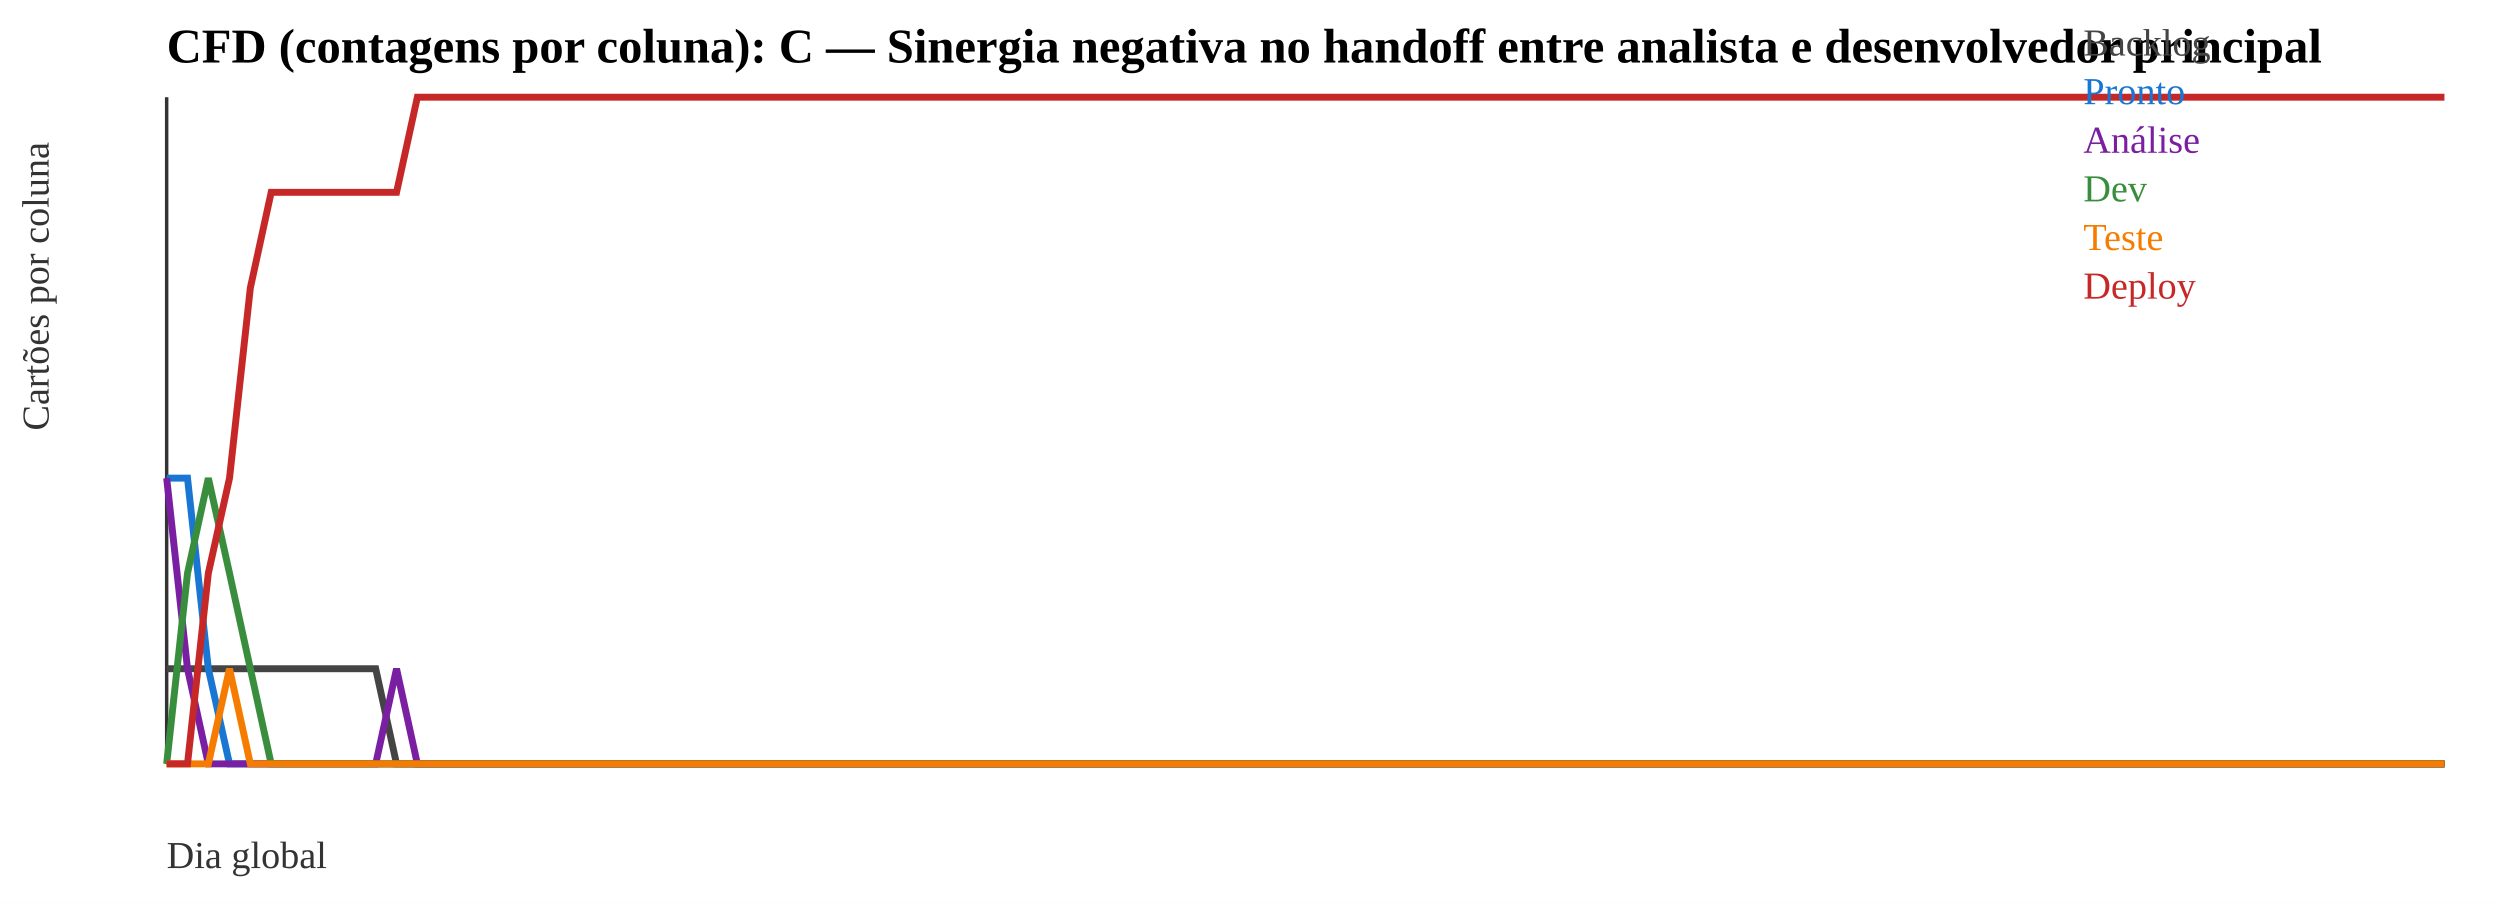
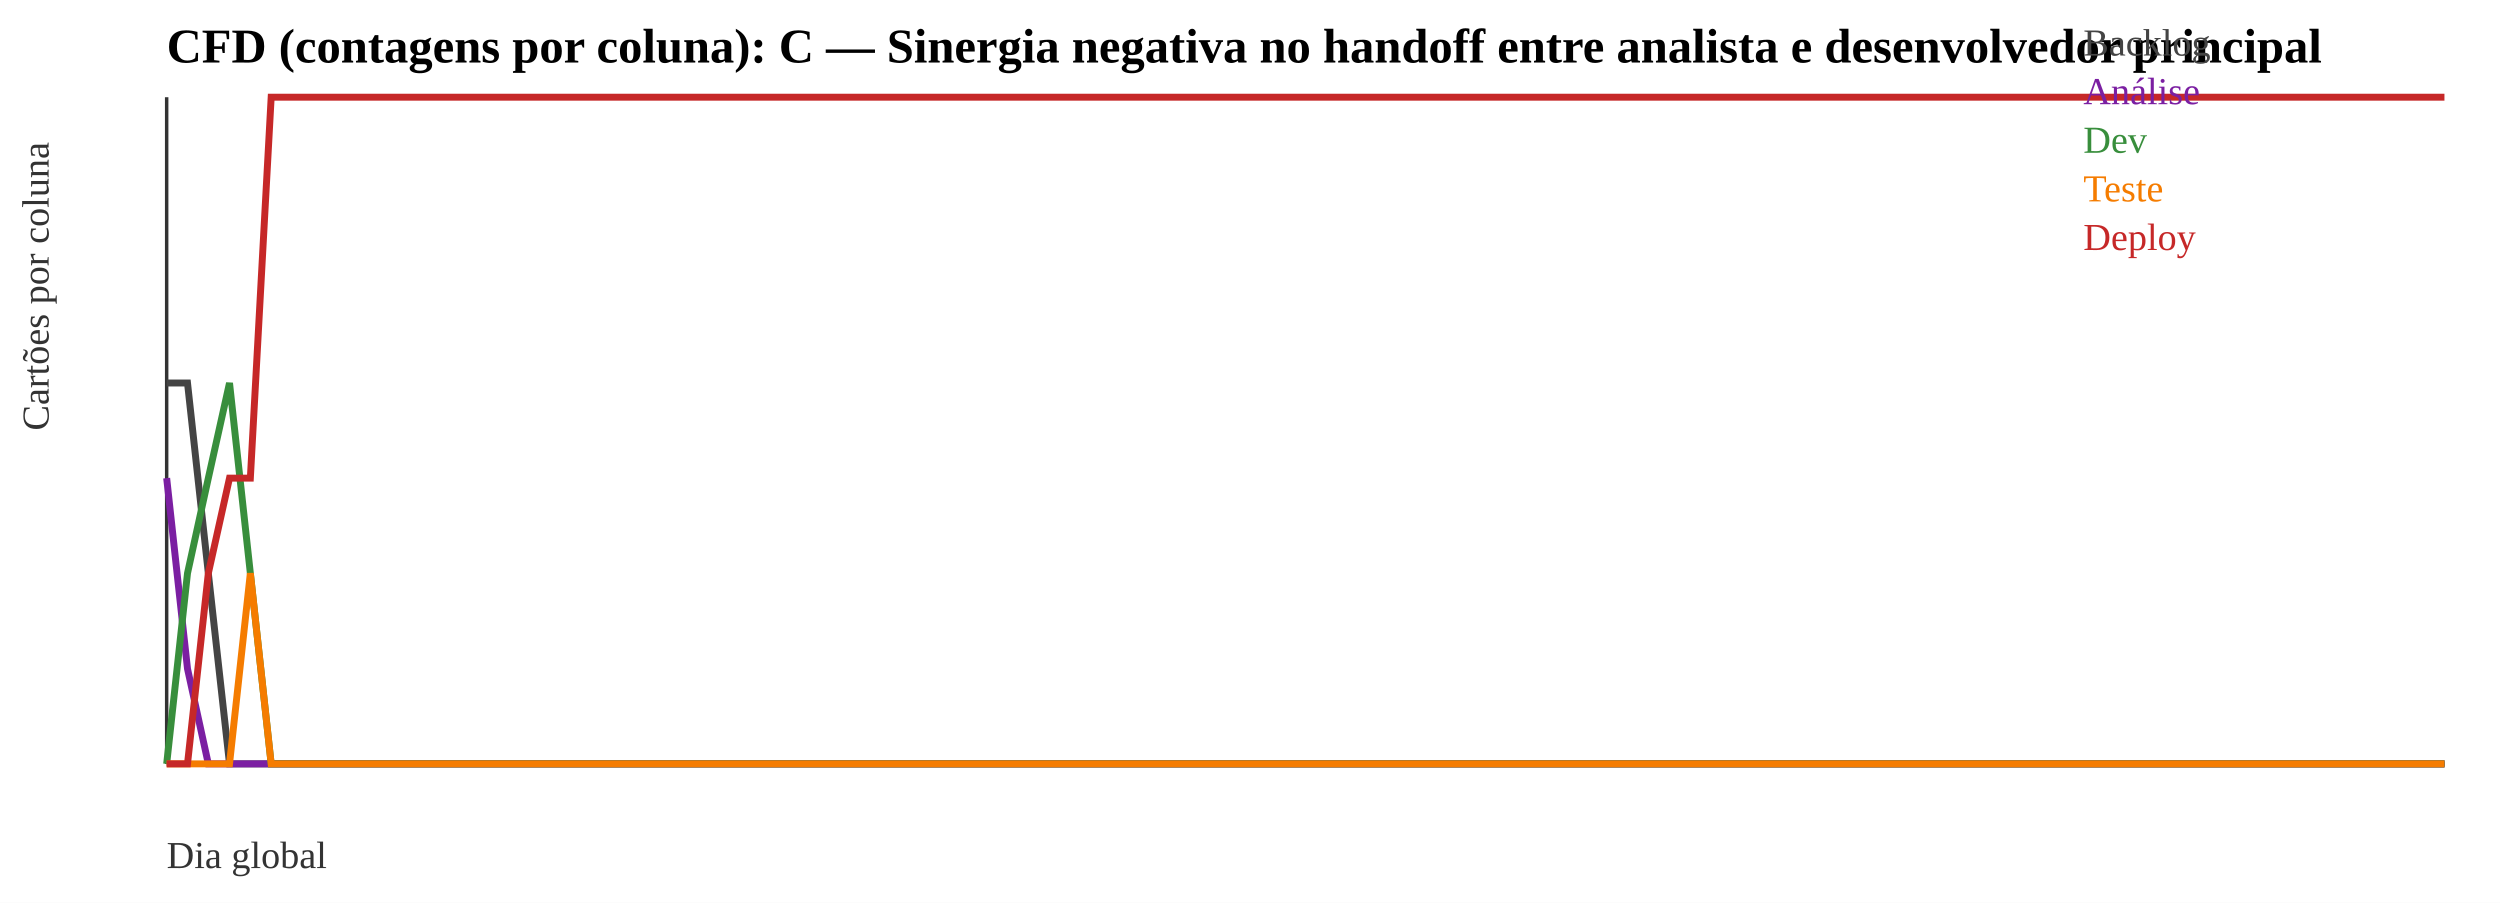
<svg xmlns="http://www.w3.org/2000/svg" width="720" height="260" viewBox="0 0 720 260">
  <rect width="100%" height="100%" fill="#ffffff" />
  <text x="48" y="18" font-size="14" font-weight="bold">CFD (contagens por coluna): C — Sinergia negativa no handoff entre analista e desenvolvedor principal</text>
  <line x1="48" y1="220" x2="704" y2="220" stroke="#333" />
  <line x1="48" y1="28" x2="48" y2="220" stroke="#333" />
-   <polyline fill="none" stroke="#444" stroke-width="2" points="48.0,192.6 54.0,192.6 60.0,192.6 66.1,192.6 72.1,192.6 78.1,192.6 84.1,192.6 90.1,192.6 96.1,192.6 102.2,192.6 108.2,192.6 114.2,220.0 120.2,220.0 126.2,220.0 132.3,220.0 138.3,220.0 144.3,220.0 150.3,220.0 156.3,220.0 162.3,220.0 168.4,220.0 174.4,220.0 180.4,220.0 186.4,220.0 192.4,220.0 198.5,220.0 204.5,220.0 210.5,220.0 216.5,220.0 222.5,220.0 228.6,220.0 234.6,220.0 240.6,220.0 246.6,220.0 252.6,220.0 258.6,220.0 264.7,220.0 270.7,220.0 276.7,220.0 282.7,220.0 288.7,220.0 294.8,220.0 300.8,220.0 306.8,220.0 312.8,220.0 318.8,220.0 324.8,220.0 330.9,220.0 336.9,220.0 342.9,220.0 348.9,220.0 354.9,220.0 361.0,220.0 367.0,220.0 373.0,220.0 379.0,220.0 385.0,220.0 391.0,220.0 397.1,220.0 403.1,220.0 409.1,220.0 415.1,220.0 421.1,220.0 427.2,220.0 433.2,220.0 439.2,220.0 445.2,220.0 451.2,220.0 457.2,220.0 463.3,220.0 469.3,220.0 475.3,220.0 481.3,220.0 487.3,220.0 493.4,220.0 499.4,220.0 505.4,220.0 511.4,220.0 517.4,220.0 523.4,220.0 529.5,220.0 535.5,220.0 541.5,220.0 547.5,220.0 553.5,220.0 559.6,220.0 565.6,220.0 571.6,220.0 577.6,220.0 583.6,220.0 589.7,220.0 595.7,220.0 601.7,220.0 607.7,220.0 613.7,220.0 619.7,220.0 625.8,220.0 631.8,220.0 637.8,220.0 643.8,220.0 649.8,220.0 655.9,220.0 661.9,220.0 667.9,220.0 673.9,220.0 679.9,220.0 685.9,220.0 692.0,220.0 698.0,220.0 704.0,220.0" />
-   <polyline fill="none" stroke="#1976d2" stroke-width="2" points="48.0,137.7 54.0,137.7 60.0,192.6 66.1,220.0 72.1,220.0 78.1,220.0 84.1,220.0 90.1,220.0 96.1,220.0 102.2,220.0 108.2,220.0 114.2,220.0 120.2,220.0 126.2,220.0 132.3,220.0 138.3,220.0 144.3,220.0 150.3,220.0 156.3,220.0 162.3,220.0 168.4,220.0 174.4,220.0 180.4,220.0 186.4,220.0 192.4,220.0 198.5,220.0 204.5,220.0 210.5,220.0 216.5,220.0 222.5,220.0 228.6,220.0 234.6,220.0 240.6,220.0 246.6,220.0 252.6,220.0 258.6,220.0 264.7,220.0 270.7,220.0 276.7,220.0 282.7,220.0 288.7,220.0 294.8,220.0 300.8,220.0 306.8,220.0 312.8,220.0 318.8,220.0 324.8,220.0 330.9,220.0 336.9,220.0 342.9,220.0 348.9,220.0 354.9,220.0 361.0,220.0 367.0,220.0 373.0,220.0 379.0,220.0 385.0,220.0 391.0,220.0 397.1,220.0 403.1,220.0 409.1,220.0 415.1,220.0 421.1,220.0 427.2,220.0 433.2,220.0 439.2,220.0 445.2,220.0 451.2,220.0 457.2,220.0 463.3,220.0 469.3,220.0 475.3,220.0 481.3,220.0 487.3,220.0 493.4,220.0 499.4,220.0 505.4,220.0 511.4,220.0 517.4,220.0 523.4,220.0 529.5,220.0 535.5,220.0 541.5,220.0 547.5,220.0 553.5,220.0 559.6,220.0 565.6,220.0 571.6,220.0 577.6,220.0 583.6,220.0 589.7,220.0 595.7,220.0 601.7,220.0 607.7,220.0 613.7,220.0 619.7,220.0 625.8,220.0 631.8,220.0 637.8,220.0 643.8,220.0 649.8,220.0 655.9,220.0 661.9,220.0 667.9,220.0 673.9,220.0 679.9,220.0 685.9,220.0 692.0,220.0 698.0,220.0 704.0,220.0" />
-   <polyline fill="none" stroke="#7b1fa2" stroke-width="2" points="48.0,137.7 54.0,192.6 60.0,220.0 66.1,220.0 72.1,220.0 78.1,220.0 84.1,220.0 90.1,220.0 96.1,220.0 102.2,220.0 108.2,220.0 114.2,192.6 120.2,220.0 126.2,220.0 132.3,220.0 138.3,220.0 144.3,220.0 150.3,220.0 156.3,220.0 162.3,220.0 168.4,220.0 174.4,220.0 180.4,220.0 186.4,220.0 192.4,220.0 198.5,220.0 204.5,220.0 210.5,220.0 216.5,220.0 222.5,220.0 228.6,220.0 234.6,220.0 240.6,220.0 246.6,220.0 252.6,220.0 258.6,220.0 264.7,220.0 270.7,220.0 276.7,220.0 282.7,220.0 288.7,220.0 294.8,220.0 300.8,220.0 306.8,220.0 312.8,220.0 318.8,220.0 324.8,220.0 330.9,220.0 336.9,220.0 342.9,220.0 348.9,220.0 354.9,220.0 361.0,220.0 367.0,220.0 373.0,220.0 379.0,220.0 385.0,220.0 391.0,220.0 397.1,220.0 403.1,220.0 409.1,220.0 415.1,220.0 421.1,220.0 427.2,220.0 433.2,220.0 439.2,220.0 445.2,220.0 451.2,220.0 457.2,220.0 463.3,220.0 469.3,220.0 475.3,220.0 481.3,220.0 487.3,220.0 493.4,220.0 499.4,220.0 505.4,220.0 511.4,220.0 517.4,220.0 523.4,220.0 529.5,220.0 535.5,220.0 541.5,220.0 547.5,220.0 553.5,220.0 559.6,220.0 565.6,220.0 571.6,220.0 577.6,220.0 583.6,220.0 589.7,220.0 595.7,220.0 601.7,220.0 607.7,220.0 613.7,220.0 619.7,220.0 625.8,220.0 631.8,220.0 637.8,220.0 643.8,220.0 649.8,220.0 655.9,220.0 661.9,220.0 667.9,220.0 673.9,220.0 679.9,220.0 685.9,220.0 692.0,220.0 698.0,220.0 704.0,220.0" />
-   <polyline fill="none" stroke="#388e3c" stroke-width="2" points="48.0,220.0 54.0,165.1 60.0,137.7 66.1,165.1 72.1,192.6 78.1,220.0 84.1,220.0 90.1,220.0 96.1,220.0 102.2,220.0 108.2,220.0 114.2,220.0 120.2,220.0 126.2,220.0 132.3,220.0 138.3,220.0 144.3,220.0 150.3,220.0 156.3,220.0 162.3,220.0 168.4,220.0 174.4,220.0 180.4,220.0 186.4,220.0 192.4,220.0 198.5,220.0 204.5,220.0 210.5,220.0 216.5,220.0 222.5,220.0 228.6,220.0 234.6,220.0 240.6,220.0 246.6,220.0 252.6,220.0 258.6,220.0 264.7,220.0 270.7,220.0 276.7,220.0 282.7,220.0 288.7,220.0 294.8,220.0 300.8,220.0 306.8,220.0 312.8,220.0 318.8,220.0 324.8,220.0 330.9,220.0 336.9,220.0 342.9,220.0 348.9,220.0 354.9,220.0 361.0,220.0 367.0,220.0 373.0,220.0 379.0,220.0 385.0,220.0 391.0,220.0 397.1,220.0 403.1,220.0 409.1,220.0 415.1,220.0 421.1,220.0 427.2,220.0 433.2,220.0 439.2,220.0 445.2,220.0 451.2,220.0 457.2,220.0 463.3,220.0 469.3,220.0 475.3,220.0 481.3,220.0 487.3,220.0 493.4,220.0 499.4,220.0 505.4,220.0 511.4,220.0 517.4,220.0 523.4,220.0 529.5,220.0 535.5,220.0 541.5,220.0 547.5,220.0 553.5,220.0 559.6,220.0 565.6,220.0 571.6,220.0 577.6,220.0 583.6,220.0 589.7,220.0 595.7,220.0 601.7,220.0 607.7,220.0 613.7,220.0 619.7,220.0 625.8,220.0 631.8,220.0 637.8,220.0 643.8,220.0 649.8,220.0 655.9,220.0 661.9,220.0 667.9,220.0 673.9,220.0 679.9,220.0 685.9,220.0 692.0,220.0 698.0,220.0 704.0,220.0" />
-   <polyline fill="none" stroke="#f57c00" stroke-width="2" points="48.0,220.0 54.0,220.0 60.0,220.0 66.1,192.6 72.1,220.0 78.1,220.0 84.1,220.0 90.1,220.0 96.1,220.0 102.2,220.0 108.2,220.0 114.2,220.0 120.2,220.0 126.2,220.0 132.3,220.0 138.3,220.0 144.3,220.0 150.3,220.0 156.3,220.0 162.3,220.0 168.4,220.0 174.4,220.0 180.4,220.0 186.4,220.0 192.4,220.0 198.5,220.0 204.5,220.0 210.5,220.0 216.5,220.0 222.5,220.0 228.6,220.0 234.6,220.0 240.6,220.0 246.6,220.0 252.6,220.0 258.6,220.0 264.7,220.0 270.7,220.0 276.7,220.0 282.7,220.0 288.7,220.0 294.8,220.0 300.8,220.0 306.8,220.0 312.8,220.0 318.8,220.0 324.8,220.0 330.9,220.0 336.9,220.0 342.9,220.0 348.9,220.0 354.9,220.0 361.0,220.0 367.0,220.0 373.0,220.0 379.0,220.0 385.0,220.0 391.0,220.0 397.1,220.0 403.1,220.0 409.1,220.0 415.1,220.0 421.1,220.0 427.2,220.0 433.2,220.0 439.2,220.0 445.2,220.0 451.2,220.0 457.2,220.0 463.3,220.0 469.3,220.0 475.3,220.0 481.3,220.0 487.3,220.0 493.4,220.0 499.4,220.0 505.4,220.0 511.4,220.0 517.4,220.0 523.4,220.0 529.5,220.0 535.5,220.0 541.5,220.0 547.5,220.0 553.5,220.0 559.6,220.0 565.6,220.0 571.6,220.0 577.6,220.0 583.6,220.0 589.7,220.0 595.7,220.0 601.7,220.0 607.7,220.0 613.7,220.0 619.7,220.0 625.8,220.0 631.8,220.0 637.8,220.0 643.8,220.0 649.8,220.0 655.9,220.0 661.9,220.0 667.9,220.0 673.9,220.0 679.9,220.0 685.9,220.0 692.0,220.0 698.0,220.0 704.0,220.0" />
-   <polyline fill="none" stroke="#c62828" stroke-width="2" points="48.0,220.0 54.0,220.0 60.0,165.1 66.1,137.7 72.1,82.9 78.1,55.4 84.1,55.4 90.1,55.4 96.1,55.4 102.2,55.4 108.2,55.4 114.2,55.4 120.2,28.0 126.2,28.0 132.3,28.0 138.3,28.0 144.3,28.0 150.3,28.0 156.3,28.0 162.3,28.0 168.4,28.0 174.4,28.0 180.4,28.0 186.4,28.0 192.4,28.0 198.5,28.0 204.5,28.0 210.5,28.0 216.5,28.0 222.5,28.0 228.6,28.0 234.6,28.0 240.6,28.0 246.6,28.0 252.6,28.0 258.6,28.0 264.7,28.0 270.7,28.0 276.7,28.0 282.7,28.0 288.7,28.0 294.8,28.0 300.8,28.0 306.8,28.0 312.8,28.0 318.8,28.0 324.8,28.0 330.9,28.0 336.9,28.0 342.9,28.0 348.9,28.0 354.9,28.0 361.0,28.0 367.0,28.0 373.0,28.0 379.0,28.0 385.0,28.0 391.0,28.0 397.1,28.0 403.1,28.0 409.1,28.0 415.1,28.0 421.1,28.0 427.2,28.0 433.2,28.0 439.2,28.0 445.2,28.0 451.2,28.0 457.2,28.0 463.3,28.0 469.3,28.0 475.3,28.0 481.3,28.0 487.3,28.0 493.4,28.0 499.4,28.0 505.4,28.0 511.4,28.0 517.4,28.0 523.4,28.0 529.5,28.0 535.5,28.0 541.5,28.0 547.5,28.0 553.5,28.0 559.6,28.0 565.6,28.0 571.6,28.0 577.6,28.0 583.6,28.0 589.7,28.0 595.7,28.0 601.7,28.0 607.7,28.0 613.7,28.0 619.7,28.0 625.8,28.0 631.8,28.0 637.8,28.0 643.8,28.0 649.8,28.0 655.9,28.0 661.9,28.0 667.9,28.0 673.9,28.0 679.9,28.0 685.9,28.0 692.0,28.0 698.0,28.0 704.0,28.0" />
+   <polyline fill="none" stroke="#444" stroke-width="2" points="48.0,110.3 54.0,110.3 60.0,165.1 66.1,220.0 72.1,220.0 78.1,220.0 84.1,220.0 90.1,220.0 96.1,220.0 102.2,220.0 108.2,220.0 114.2,220.0 120.2,220.0 126.2,220.0 132.3,220.0 138.3,220.0 144.3,220.0 150.3,220.0 156.3,220.0 162.3,220.0 168.4,220.0 174.4,220.0 180.4,220.0 186.4,220.0 192.4,220.0 198.5,220.0 204.5,220.0 210.5,220.0 216.5,220.0 222.5,220.0 228.6,220.0 234.6,220.0 240.6,220.0 246.6,220.0 252.6,220.0 258.6,220.0 264.7,220.0 270.7,220.0 276.7,220.0 282.7,220.0 288.7,220.0 294.8,220.0 300.8,220.0 306.8,220.0 312.8,220.0 318.8,220.0 324.8,220.0 330.9,220.0 336.9,220.0 342.9,220.0 348.9,220.0 354.9,220.0 361.0,220.0 367.0,220.0 373.0,220.0 379.0,220.0 385.0,220.0 391.0,220.0 397.1,220.0 403.1,220.0 409.1,220.0 415.1,220.0 421.1,220.0 427.2,220.0 433.2,220.0 439.2,220.0 445.2,220.0 451.2,220.0 457.2,220.0 463.3,220.0 469.3,220.0 475.3,220.0 481.3,220.0 487.3,220.0 493.4,220.0 499.4,220.0 505.4,220.0 511.4,220.0 517.4,220.0 523.4,220.0 529.5,220.0 535.5,220.0 541.5,220.0 547.5,220.0 553.5,220.0 559.6,220.0 565.6,220.0 571.6,220.0 577.6,220.0 583.6,220.0 589.7,220.0 595.7,220.0 601.7,220.0 607.7,220.0 613.7,220.0 619.7,220.0 625.8,220.0 631.8,220.0 637.8,220.0 643.8,220.0 649.8,220.0 655.9,220.0 661.9,220.0 667.9,220.0 673.9,220.0 679.9,220.0 685.9,220.0 692.0,220.0 698.0,220.0 704.0,220.0" />
+   <polyline fill="none" stroke="#7b1fa2" stroke-width="2" points="48.0,137.7 54.0,192.6 60.0,220.0 66.1,220.0 72.1,220.0 78.1,220.0 84.1,220.0 90.1,220.0 96.1,220.0 102.2,220.0 108.2,220.0 114.2,220.0 120.2,220.0 126.2,220.0 132.3,220.0 138.3,220.0 144.3,220.0 150.3,220.0 156.3,220.0 162.3,220.0 168.4,220.0 174.4,220.0 180.4,220.0 186.4,220.0 192.4,220.0 198.5,220.0 204.5,220.0 210.5,220.0 216.5,220.0 222.5,220.0 228.6,220.0 234.6,220.0 240.6,220.0 246.6,220.0 252.6,220.0 258.6,220.0 264.7,220.0 270.7,220.0 276.7,220.0 282.7,220.0 288.7,220.0 294.8,220.0 300.8,220.0 306.8,220.0 312.8,220.0 318.8,220.0 324.8,220.0 330.9,220.0 336.9,220.0 342.9,220.0 348.9,220.0 354.9,220.0 361.0,220.0 367.0,220.0 373.0,220.0 379.0,220.0 385.0,220.0 391.0,220.0 397.1,220.0 403.1,220.0 409.1,220.0 415.1,220.0 421.1,220.0 427.2,220.0 433.2,220.0 439.2,220.0 445.2,220.0 451.2,220.0 457.2,220.0 463.3,220.0 469.3,220.0 475.3,220.0 481.3,220.0 487.3,220.0 493.4,220.0 499.4,220.0 505.4,220.0 511.4,220.0 517.4,220.0 523.4,220.0 529.5,220.0 535.5,220.0 541.5,220.0 547.5,220.0 553.5,220.0 559.6,220.0 565.6,220.0 571.6,220.0 577.6,220.0 583.6,220.0 589.7,220.0 595.7,220.0 601.7,220.0 607.7,220.0 613.7,220.0 619.7,220.0 625.8,220.0 631.8,220.0 637.8,220.0 643.8,220.0 649.8,220.0 655.9,220.0 661.9,220.0 667.9,220.0 673.9,220.0 679.9,220.0 685.9,220.0 692.0,220.0 698.0,220.0 704.0,220.0" />
+   <polyline fill="none" stroke="#388e3c" stroke-width="2" points="48.0,220.0 54.0,165.1 60.0,137.7 66.1,110.3 72.1,165.1 78.1,220.0 84.1,220.0 90.1,220.0 96.1,220.0 102.2,220.0 108.2,220.0 114.2,220.0 120.2,220.0 126.2,220.0 132.3,220.0 138.3,220.0 144.3,220.0 150.3,220.0 156.3,220.0 162.3,220.0 168.4,220.0 174.4,220.0 180.4,220.0 186.4,220.0 192.4,220.0 198.5,220.0 204.5,220.0 210.5,220.0 216.5,220.0 222.5,220.0 228.6,220.0 234.6,220.0 240.6,220.0 246.6,220.0 252.6,220.0 258.6,220.0 264.7,220.0 270.7,220.0 276.7,220.0 282.7,220.0 288.7,220.0 294.8,220.0 300.8,220.0 306.8,220.0 312.8,220.0 318.8,220.0 324.8,220.0 330.9,220.0 336.9,220.0 342.9,220.0 348.9,220.0 354.9,220.0 361.0,220.0 367.0,220.0 373.0,220.0 379.0,220.0 385.0,220.0 391.0,220.0 397.1,220.0 403.1,220.0 409.1,220.0 415.1,220.0 421.1,220.0 427.2,220.0 433.2,220.0 439.2,220.0 445.2,220.0 451.2,220.0 457.2,220.0 463.3,220.0 469.3,220.0 475.3,220.0 481.3,220.0 487.3,220.0 493.4,220.0 499.4,220.0 505.4,220.0 511.4,220.0 517.4,220.0 523.4,220.0 529.5,220.0 535.5,220.0 541.5,220.0 547.5,220.0 553.5,220.0 559.6,220.0 565.6,220.0 571.6,220.0 577.6,220.0 583.6,220.0 589.7,220.0 595.7,220.0 601.7,220.0 607.7,220.0 613.7,220.0 619.7,220.0 625.8,220.0 631.8,220.0 637.8,220.0 643.8,220.0 649.8,220.0 655.9,220.0 661.9,220.0 667.9,220.0 673.9,220.0 679.9,220.0 685.9,220.0 692.0,220.0 698.0,220.0 704.0,220.0" />
+   <polyline fill="none" stroke="#f57c00" stroke-width="2" points="48.0,220.0 54.0,220.0 60.0,220.0 66.1,220.0 72.1,165.1 78.1,220.0 84.1,220.0 90.1,220.0 96.1,220.0 102.2,220.0 108.2,220.0 114.2,220.0 120.2,220.0 126.2,220.0 132.3,220.0 138.3,220.0 144.3,220.0 150.3,220.0 156.3,220.0 162.3,220.0 168.4,220.0 174.4,220.0 180.4,220.0 186.4,220.0 192.4,220.0 198.5,220.0 204.5,220.0 210.5,220.0 216.5,220.0 222.5,220.0 228.6,220.0 234.6,220.0 240.6,220.0 246.6,220.0 252.6,220.0 258.6,220.0 264.7,220.0 270.7,220.0 276.7,220.0 282.7,220.0 288.7,220.0 294.8,220.0 300.8,220.0 306.8,220.0 312.8,220.0 318.8,220.0 324.8,220.0 330.9,220.0 336.9,220.0 342.9,220.0 348.9,220.0 354.9,220.0 361.0,220.0 367.0,220.0 373.0,220.0 379.0,220.0 385.0,220.0 391.0,220.0 397.1,220.0 403.1,220.0 409.1,220.0 415.1,220.0 421.1,220.0 427.2,220.0 433.2,220.0 439.2,220.0 445.2,220.0 451.2,220.0 457.2,220.0 463.3,220.0 469.3,220.0 475.3,220.0 481.3,220.0 487.3,220.0 493.4,220.0 499.4,220.0 505.4,220.0 511.4,220.0 517.4,220.0 523.4,220.0 529.5,220.0 535.5,220.0 541.5,220.0 547.5,220.0 553.5,220.0 559.6,220.0 565.6,220.0 571.6,220.0 577.6,220.0 583.6,220.0 589.7,220.0 595.7,220.0 601.7,220.0 607.7,220.0 613.7,220.0 619.7,220.0 625.8,220.0 631.8,220.0 637.8,220.0 643.8,220.0 649.8,220.0 655.9,220.0 661.9,220.0 667.9,220.0 673.9,220.0 679.9,220.0 685.9,220.0 692.0,220.0 698.0,220.0 704.0,220.0" />
+   <polyline fill="none" stroke="#c62828" stroke-width="2" points="48.0,220.0 54.0,220.0 60.0,165.1 66.1,137.7 72.1,137.7 78.1,28.0 84.1,28.0 90.1,28.0 96.1,28.0 102.2,28.0 108.2,28.0 114.2,28.0 120.2,28.0 126.2,28.0 132.3,28.0 138.3,28.0 144.3,28.0 150.3,28.0 156.3,28.0 162.3,28.0 168.4,28.0 174.4,28.0 180.4,28.0 186.4,28.0 192.4,28.0 198.5,28.0 204.5,28.0 210.5,28.0 216.5,28.0 222.5,28.0 228.6,28.0 234.6,28.0 240.6,28.0 246.6,28.0 252.6,28.0 258.6,28.0 264.7,28.0 270.7,28.0 276.7,28.0 282.7,28.0 288.7,28.0 294.8,28.0 300.8,28.0 306.8,28.0 312.8,28.0 318.8,28.0 324.8,28.0 330.9,28.0 336.9,28.0 342.9,28.0 348.9,28.0 354.9,28.0 361.0,28.0 367.0,28.0 373.0,28.0 379.0,28.0 385.0,28.0 391.0,28.0 397.1,28.0 403.1,28.0 409.1,28.0 415.1,28.0 421.1,28.0 427.2,28.0 433.2,28.0 439.2,28.0 445.2,28.0 451.2,28.0 457.2,28.0 463.3,28.0 469.3,28.0 475.3,28.0 481.3,28.0 487.3,28.0 493.4,28.0 499.4,28.0 505.4,28.0 511.4,28.0 517.4,28.0 523.4,28.0 529.5,28.0 535.5,28.0 541.5,28.0 547.5,28.0 553.5,28.0 559.6,28.0 565.6,28.0 571.6,28.0 577.6,28.0 583.6,28.0 589.7,28.0 595.7,28.0 601.7,28.0 607.7,28.0 613.7,28.0 619.7,28.0 625.8,28.0 631.8,28.0 637.8,28.0 643.8,28.0 649.8,28.0 655.9,28.0 661.9,28.0 667.9,28.0 673.9,28.0 679.9,28.0 685.9,28.0 692.0,28.0 698.0,28.0 704.0,28.0" />
  <text x="48" y="250" font-size="11" fill="#333">Dia global</text>
  <text transform="translate(14,124) rotate(-90)" font-size="11" fill="#333">Cartões por coluna</text>
  <text x="600" y="16" font-size="11" fill="#444">Backlog</text>
-   <text x="600" y="30" font-size="11" fill="#1976d2">Pronto</text>
-   <text x="600" y="44" font-size="11" fill="#7b1fa2">Análise</text>
-   <text x="600" y="58" font-size="11" fill="#388e3c">Dev</text>
-   <text x="600" y="72" font-size="11" fill="#f57c00">Teste</text>
-   <text x="600" y="86" font-size="11" fill="#c62828">Deploy</text>
+   <text x="600" y="30" font-size="11" fill="#7b1fa2">Análise</text>
+   <text x="600" y="44" font-size="11" fill="#388e3c">Dev</text>
+   <text x="600" y="58" font-size="11" fill="#f57c00">Teste</text>
+   <text x="600" y="72" font-size="11" fill="#c62828">Deploy</text>
</svg>
